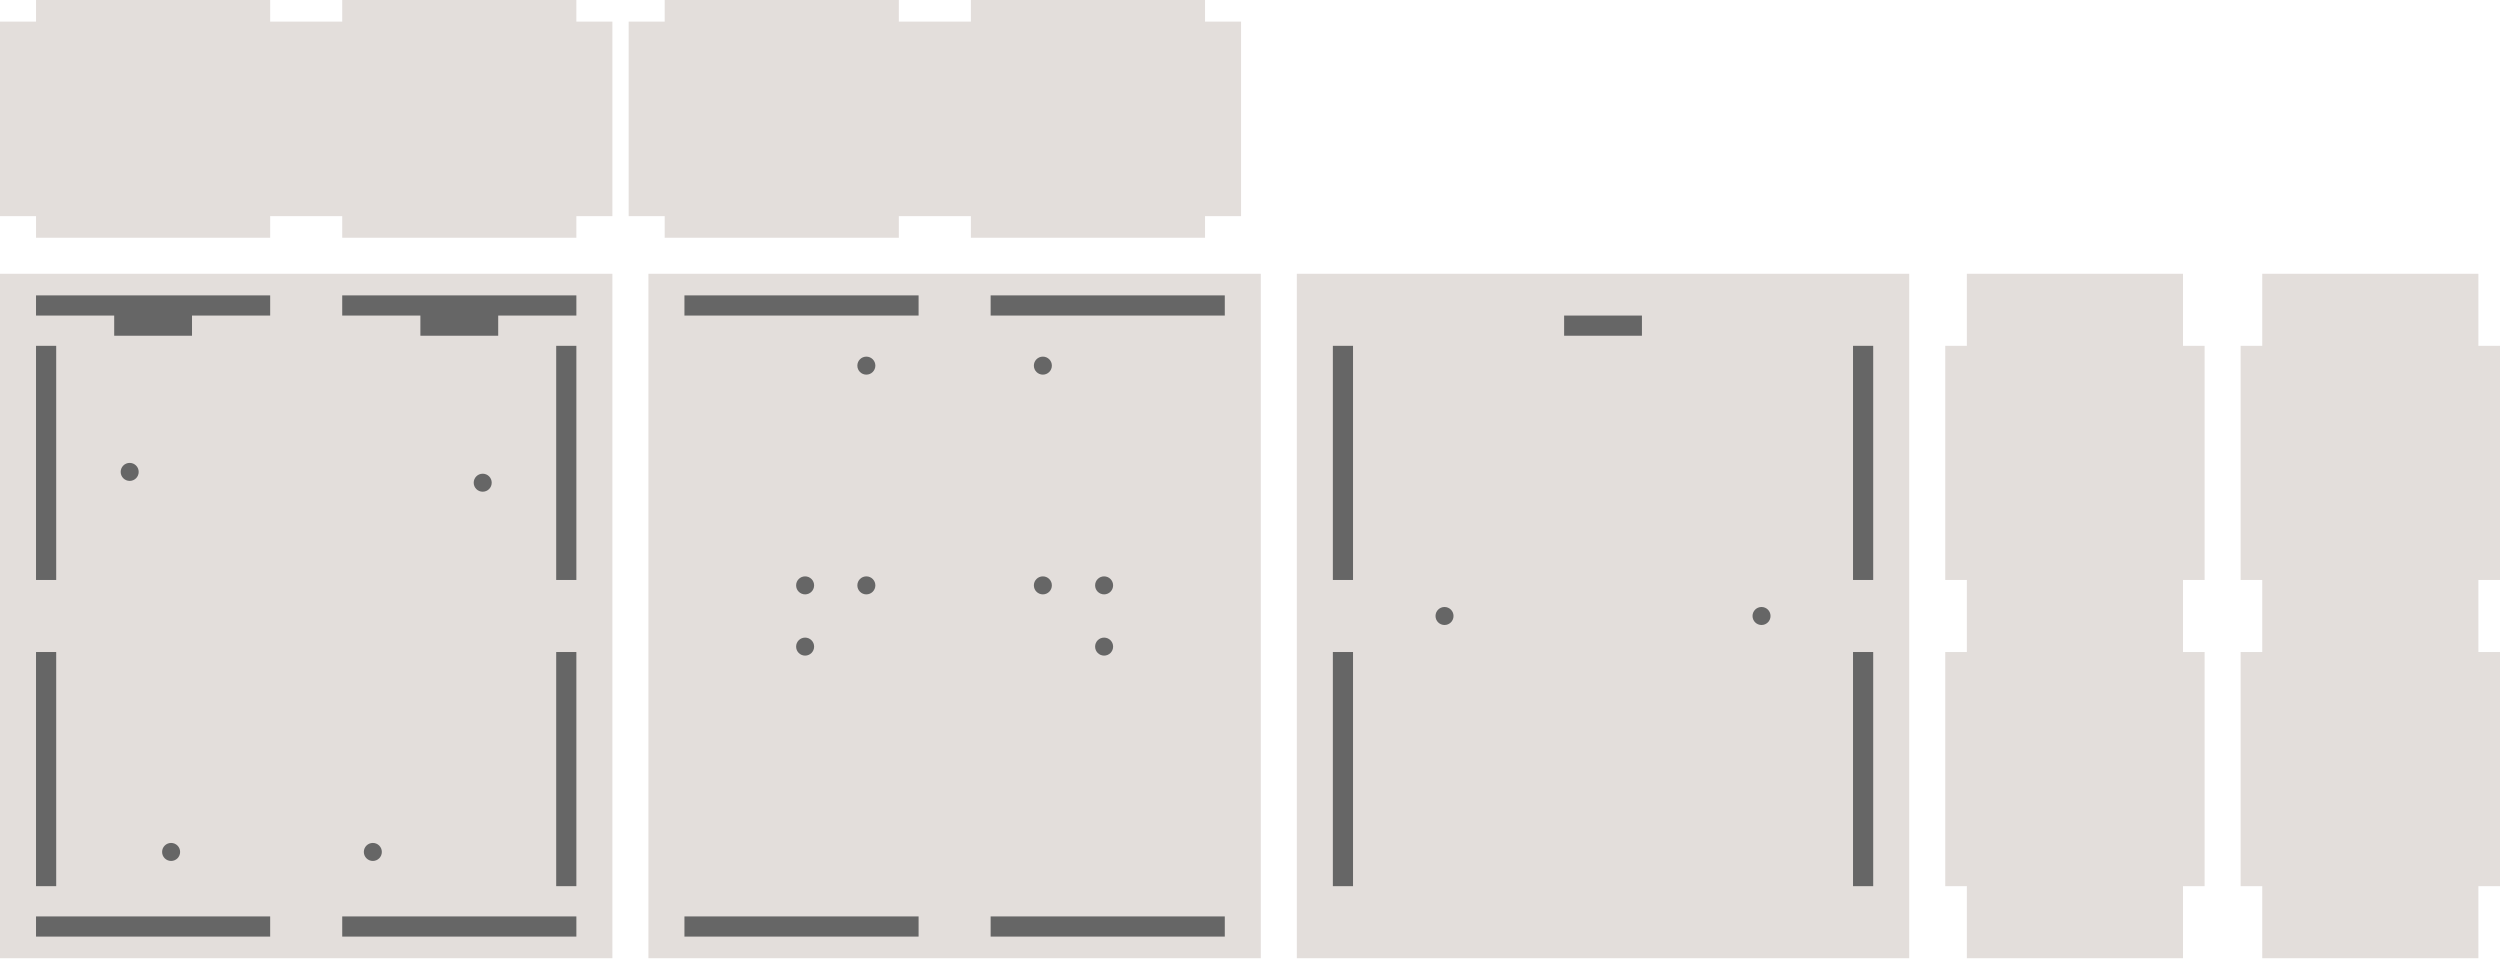
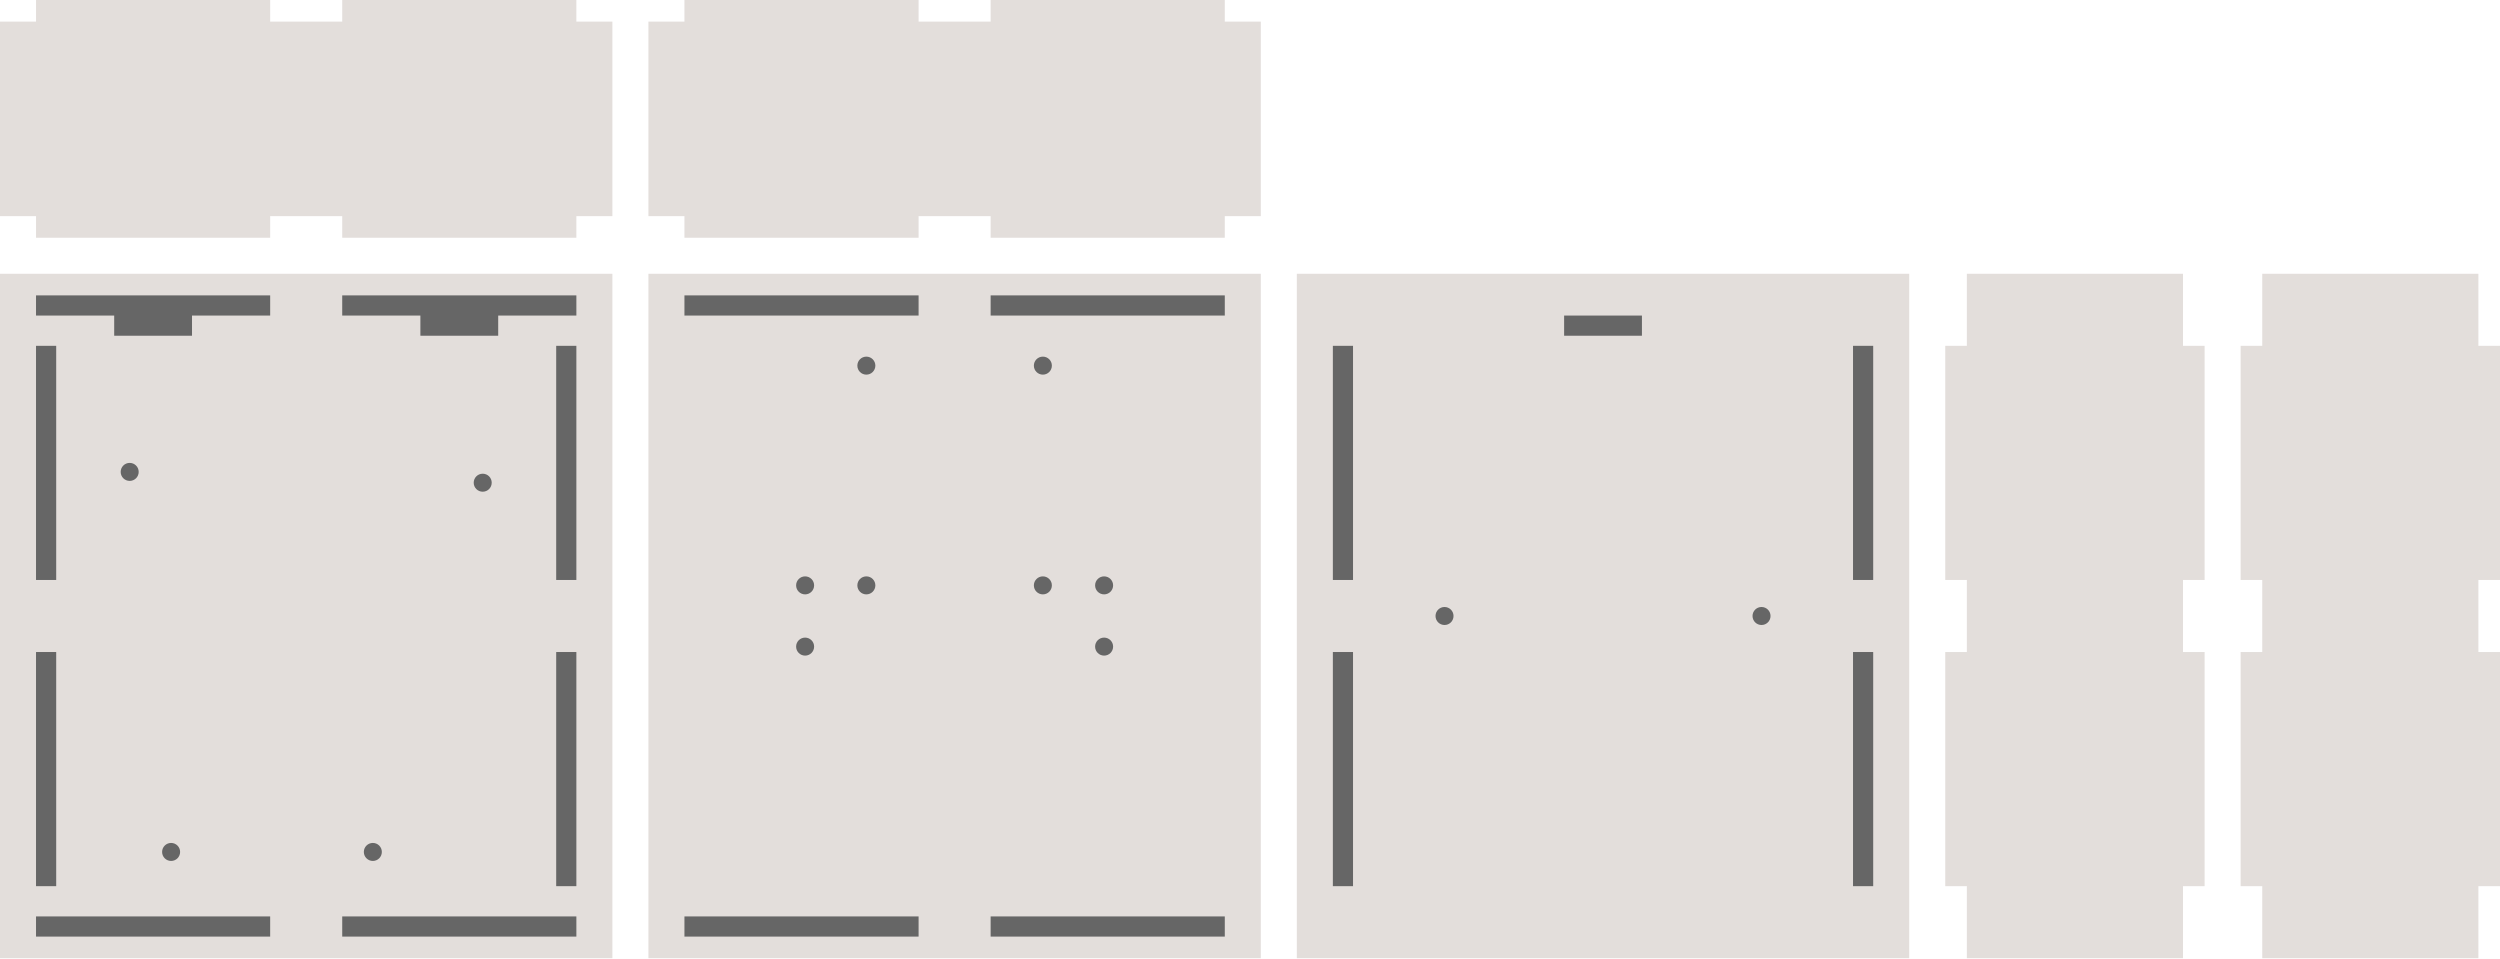
<svg xmlns="http://www.w3.org/2000/svg" width="347mm" height="133mm" viewBox="0 0 1229.528 471.26" id="svg2" version="1.1">
  <defs id="defs4" />
  <g id="layer1" transform="translate(0,-581.1024)">
    <path id="path5195" d="m 17.717,581.102 0,10.629 -17.717,0 0,95.67 17.717,0 0,10.631 115.158,0 0,-10.631 35.434,0 0,10.631 115.156,0 0,-10.631 17.717,0 0,-95.67 -17.717,0 0,-10.629 -115.156,0 0,10.629 -35.434,0 0,-10.629 -115.158,0 z" style="fill:#e3dedb;fill-opacity:1;stroke:none;stroke-width:0.1;stroke-miterlimit:4;stroke-dasharray:none;stroke-opacity:1" />
-     <path style="fill:#e3dedb;fill-opacity:1;stroke:none;stroke-width:0.1;stroke-miterlimit:4;stroke-dasharray:none;stroke-opacity:1" d="m 326.898,581.102 0,10.629 -17.717,0 0,95.67 17.717,0 0,10.631 115.158,0 0,-10.631 35.434,0 0,10.631 115.156,0 0,-10.631 17.717,0 0,-95.67 -17.717,0 0,-10.629 -115.156,0 0,10.629 -35.434,0 0,-10.629 -115.158,0 z" id="rect5143" />
+     <path style="fill:#e3dedb;fill-opacity:1;stroke:none;stroke-width:0.1;stroke-miterlimit:4;stroke-dasharray:none;stroke-opacity:1" d="m 336.614,581.102 0,10.629 -17.717,0 0,95.67 17.717,0 0,10.631 115.158,0 0,-10.631 35.434,0 0,10.631 115.156,0 0,-10.631 17.717,0 0,-95.67 -17.717,0 0,-10.629 -115.156,0 0,10.629 -35.434,0 0,-10.629 -115.158,0 z" id="rect5143" />
    <path style="fill:#e3dedb;fill-opacity:1;stroke:none;stroke-width:0.1;stroke-miterlimit:4;stroke-dasharray:none;stroke-opacity:1" d="m 967.324,715.748 0,35.434 -10.631,0 0,115.156 10.631,0 0,35.434 -10.631,0 0,115.158 10.631,0 0,35.432 106.299,0 0,-35.432 10.631,0 0,-115.158 -10.631,0 0,-35.434 10.631,0 0,-115.156 -10.631,0 0,-35.434 -106.299,0 z" id="rect5171" />
    <path id="path5197" d="m 1112.599,715.748 0,35.434 -10.631,0 0,115.156 10.631,0 0,35.434 -10.631,0 0,115.158 10.631,0 0,35.432 106.299,0 0,-35.432 10.631,0 0,-115.158 -10.631,0 0,-35.434 10.631,0 0,-115.156 -10.631,0 0,-35.434 -106.299,0 z" style="fill:#e3dedb;fill-opacity:1;stroke:none;stroke-width:0.1;stroke-miterlimit:4;stroke-dasharray:none;stroke-opacity:1" />
    <g id="g5037">
      <rect y="715.748" x="0" height="336.614" width="301.181" id="rect5109" style="fill:#e3dedb;fill-opacity:1;stroke:none;stroke-width:0.1;stroke-miterlimit:4;stroke-dasharray:none;stroke-opacity:1" />
      <path id="rect5111" d="m 17.717,726.379 0,9.92 38.445,0 0,9.922 38.268,0 0,-9.922 38.445,0 0,-9.92 -115.158,0 z" style="fill:#666666;fill-opacity:1;stroke:none;stroke-width:0.1;stroke-miterlimit:4;stroke-dasharray:none;stroke-opacity:1" />
      <path id="rect5113" d="m 168.307,726.379 0,9.92 38.445,0 0,9.922 38.268,0 0,-9.922 38.445,0 0,-9.92 -115.158,0 z" style="fill:#666666;fill-opacity:1;stroke:none;stroke-width:0.1;stroke-miterlimit:4;stroke-dasharray:none;stroke-opacity:1" />
      <rect style="fill:#666666;fill-opacity:1;stroke:none;stroke-width:0.1;stroke-miterlimit:4;stroke-dasharray:none;stroke-opacity:1" id="rect5115" width="115.157" height="9.921" x="-132.874" y="-1041.732" transform="scale(-1,-1)" />
      <rect transform="scale(-1,-1)" y="-1041.732" x="-283.465" height="9.921" width="115.157" id="rect5117" style="fill:#666666;fill-opacity:1;stroke:none;stroke-width:0.1;stroke-miterlimit:4;stroke-dasharray:none;stroke-opacity:1" />
      <rect transform="matrix(0,-1,1,0,0,0)" y="17.717" x="-1016.929" height="9.921" width="115.157" id="rect5133" style="fill:#666666;fill-opacity:1;stroke:none;stroke-width:0.1;stroke-miterlimit:4;stroke-dasharray:none;stroke-opacity:1" />
      <rect style="fill:#666666;fill-opacity:1;stroke:none;stroke-width:0.1;stroke-miterlimit:4;stroke-dasharray:none;stroke-opacity:1" id="rect5135" width="115.157" height="9.921" x="-866.339" y="17.717" transform="matrix(0,-1,1,0,0,0)" />
      <rect style="fill:#666666;fill-opacity:1;stroke:none;stroke-width:0.1;stroke-miterlimit:4;stroke-dasharray:none;stroke-opacity:1" id="rect5139" width="115.157" height="9.921" x="-1016.929" y="273.543" transform="matrix(0,-1,1,0,0,0)" />
      <rect transform="matrix(0,-1,1,0,0,0)" y="273.543" x="-866.339" height="9.921" width="115.157" id="rect5141" style="fill:#666666;fill-opacity:1;stroke:none;stroke-width:0.1;stroke-miterlimit:4;stroke-dasharray:none;stroke-opacity:1" />
      <path style="fill:#666666;fill-opacity:1;stroke:none;stroke-width:0.1;stroke-miterlimit:4;stroke-dasharray:none;stroke-opacity:1" d="m 68.209,813.189 a 4.429,4.429 0 0 1 -4.429,4.429 4.429,4.429 0 0 1 -4.429,-4.429 4.429,4.429 0 0 1 4.429,-4.429 4.429,4.429 0 0 1 4.429,4.429 z" id="path4825" />
      <path id="path4827" d="m 88.582,1000.098 a 4.429,4.429 0 0 1 -4.429,4.429 4.429,4.429 0 0 1 -4.429,-4.429 4.429,4.429 0 0 1 4.429,-4.429 4.429,4.429 0 0 1 4.429,4.429 z" style="fill:#666666;fill-opacity:1;stroke:none;stroke-width:0.1;stroke-miterlimit:4;stroke-dasharray:none;stroke-opacity:1" />
      <path style="fill:#666666;fill-opacity:1;stroke:none;stroke-width:0.1;stroke-miterlimit:4;stroke-dasharray:none;stroke-opacity:1" d="m 187.795,1000.098 a 4.429,4.429 0 0 1 -4.429,4.429 4.429,4.429 0 0 1 -4.429,-4.429 4.429,4.429 0 0 1 4.429,-4.429 4.429,4.429 0 0 1 4.429,4.429 z" id="path4829" />
      <path id="path4831" d="m 241.831,818.504 a 4.429,4.429 0 0 1 -4.429,4.429 4.429,4.429 0 0 1 -4.429,-4.429 4.429,4.429 0 0 1 4.429,-4.429 4.429,4.429 0 0 1 4.429,4.429 z" style="fill:#666666;fill-opacity:1;stroke:none;stroke-width:0.1;stroke-miterlimit:4;stroke-dasharray:none;stroke-opacity:1" />
    </g>
    <g id="g4994" transform="translate(637.7953,0)">
      <rect style="fill:#e3dedb;fill-opacity:1;stroke:none;stroke-width:0.1;stroke-miterlimit:4;stroke-dasharray:none;stroke-opacity:1" id="rect4853" width="301.181" height="336.614" x="0" y="715.748" />
      <rect style="fill:#666666;fill-opacity:1;stroke:none;stroke-width:0.1;stroke-miterlimit:4;stroke-dasharray:none;stroke-opacity:1" id="rect4855" width="115.157" height="9.921" x="-1016.929" y="17.717" transform="matrix(0,-1,1,0,0,0)" />
      <rect transform="matrix(0,-1,1,0,0,0)" y="17.717" x="-866.339" height="9.921" width="115.157" id="rect4857" style="fill:#666666;fill-opacity:1;stroke:none;stroke-width:0.1;stroke-miterlimit:4;stroke-dasharray:none;stroke-opacity:1" />
      <rect transform="matrix(0,-1,1,0,0,0)" y="273.543" x="-1016.929" height="9.921" width="115.157" id="rect4859" style="fill:#666666;fill-opacity:1;stroke:none;stroke-width:0.1;stroke-miterlimit:4;stroke-dasharray:none;stroke-opacity:1" />
      <rect style="fill:#666666;fill-opacity:1;stroke:none;stroke-width:0.1;stroke-miterlimit:4;stroke-dasharray:none;stroke-opacity:1" id="rect4861" width="115.157" height="9.921" x="-866.339" y="273.543" transform="matrix(0,-1,1,0,0,0)" />
      <g transform="translate(68.20866,232.9725)" id="g4873">
        <path style="fill:#666666;fill-opacity:1;stroke:none;stroke-width:0.1;stroke-miterlimit:4;stroke-dasharray:none;stroke-opacity:1" d="M 8.858,651.082 A 4.429,4.429 0 0 1 4.429,655.512 4.429,4.429 0 0 1 0,651.082 a 4.429,4.429 0 0 1 4.429,-4.429 4.429,4.429 0 0 1 4.429,4.429 z" id="path4869" />
        <path id="path4871" d="m 164.764,651.083 a 4.429,4.429 0 0 1 -4.429,4.429 4.429,4.429 0 0 1 -4.429,-4.429 4.429,4.429 0 0 1 4.429,-4.429 4.429,4.429 0 0 1 4.429,4.429 z" style="fill:#666666;fill-opacity:1;stroke:none;stroke-width:0.1;stroke-miterlimit:4;stroke-dasharray:none;stroke-opacity:1" />
      </g>
    </g>
    <g id="g5004" transform="translate(-550.2835,0)">
      <rect style="fill:#e3dedb;fill-opacity:1;stroke:none;stroke-width:0.1;stroke-miterlimit:4;stroke-dasharray:none;stroke-opacity:1" id="rect4136" width="301.181" height="336.614" x="869.181" y="715.748" />
      <rect style="fill:#666666;fill-opacity:1;stroke:none;stroke-width:0.1;stroke-miterlimit:4;stroke-dasharray:none;stroke-opacity:1" id="rect4236" width="115.157" height="9.921" x="-1002.055" y="-736.299" transform="scale(-1,-1)" />
      <rect transform="scale(-1,-1)" y="-736.299" x="-1152.646" height="9.921" width="115.157" id="rect5101" style="fill:#666666;fill-opacity:1;stroke:none;stroke-width:0.1;stroke-miterlimit:4;stroke-dasharray:none;stroke-opacity:1" />
      <rect transform="scale(-1,-1)" y="-1041.732" x="-1002.055" height="9.921" width="115.157" id="rect5105" style="fill:#666666;fill-opacity:1;stroke:none;stroke-width:0.1;stroke-miterlimit:4;stroke-dasharray:none;stroke-opacity:1" />
      <rect style="fill:#666666;fill-opacity:1;stroke:none;stroke-width:0.1;stroke-miterlimit:4;stroke-dasharray:none;stroke-opacity:1" id="rect5107" width="115.157" height="9.921" x="-1152.646" y="-1041.732" transform="scale(-1,-1)" />
      <path style="fill:#666666;fill-opacity:1;stroke:none;stroke-width:0.1;stroke-miterlimit:4;stroke-dasharray:none;stroke-opacity:1" d="m 950.678,899.113 a 4.429,4.429 0 0 1 -4.429,4.429 4.429,4.429 0 0 1 -4.429,-4.429 4.429,4.429 0 0 1 4.429,-4.429 4.429,4.429 0 0 1 4.429,4.429 z" id="path5251" />
      <path id="path5253" d="m 950.678,868.997 a 4.429,4.429 0 0 1 -4.429,4.429 4.429,4.429 0 0 1 -4.429,-4.429 4.429,4.429 0 0 1 4.429,-4.429 4.429,4.429 0 0 1 4.429,4.429 z" style="fill:#666666;fill-opacity:1;stroke:none;stroke-width:0.1;stroke-miterlimit:4;stroke-dasharray:none;stroke-opacity:1" />
      <g style="fill:#666666" id="g5259" transform="translate(1016.312,-99.7186)">
        <path style="fill:#666666;fill-opacity:1;stroke:none;stroke-width:0.1;stroke-miterlimit:4;stroke-dasharray:none;stroke-opacity:1" d="m 81.414,998.832 a 4.429,4.429 0 0 1 -4.429,4.429 4.429,4.429 0 0 1 -4.429,-4.429 4.429,4.429 0 0 1 4.429,-4.429 4.429,4.429 0 0 1 4.429,4.429 z" id="path5261" />
        <path id="path5263" d="m 81.414,968.715 a 4.429,4.429 0 0 1 -4.429,4.429 4.429,4.429 0 0 1 -4.429,-4.429 4.429,4.429 0 0 1 4.429,-4.429 4.429,4.429 0 0 1 4.429,4.429 z" style="fill:#666666;fill-opacity:1;stroke:none;stroke-width:0.1;stroke-miterlimit:4;stroke-dasharray:none;stroke-opacity:1" />
      </g>
      <path style="fill:#666666;fill-opacity:1;stroke:none;stroke-width:0.1;stroke-miterlimit:4;stroke-dasharray:none;stroke-opacity:1" d="m 1067.605,868.997 a 4.429,4.429 0 0 1 -4.429,4.429 4.429,4.429 0 0 1 -4.429,-4.429 4.429,4.429 0 0 1 4.429,-4.429 4.429,4.429 0 0 1 4.429,4.429 z" id="path4960" />
      <path id="path4962" d="m 980.795,868.997 a 4.429,4.429 0 0 1 -4.429,4.429 4.429,4.429 0 0 1 -4.429,-4.429 4.429,4.429 0 0 1 4.429,-4.429 4.429,4.429 0 0 1 4.429,4.429 z" style="fill:#666666;fill-opacity:1;stroke:none;stroke-width:0.1;stroke-miterlimit:4;stroke-dasharray:none;stroke-opacity:1" />
      <path id="path4964" d="m 1067.605,760.925 a 4.429,4.429 0 0 1 -4.429,4.429 4.429,4.429 0 0 1 -4.429,-4.429 4.429,4.429 0 0 1 4.429,-4.429 4.429,4.429 0 0 1 4.429,4.429 z" style="fill:#666666;fill-opacity:1;stroke:none;stroke-width:0.1;stroke-miterlimit:4;stroke-dasharray:none;stroke-opacity:1" />
      <path style="fill:#666666;fill-opacity:1;stroke:none;stroke-width:0.1;stroke-miterlimit:4;stroke-dasharray:none;stroke-opacity:1" d="m 980.795,760.925 a 4.429,4.429 0 0 1 -4.429,4.429 4.429,4.429 0 0 1 -4.429,-4.429 4.429,4.429 0 0 1 4.429,-4.429 4.429,4.429 0 0 1 4.429,4.429 z" id="path4966" />
    </g>
    <rect style="opacity:1;fill:#666666;fill-opacity:1;stroke:none;stroke-width:22.8;stroke-linejoin:miter;stroke-miterlimit:4;stroke-dasharray:none;stroke-dashoffset:0.8;stroke-opacity:1" id="rect5052" width="38.268" height="9.921" x="769.252" y="736.299" />
  </g>
</svg>
